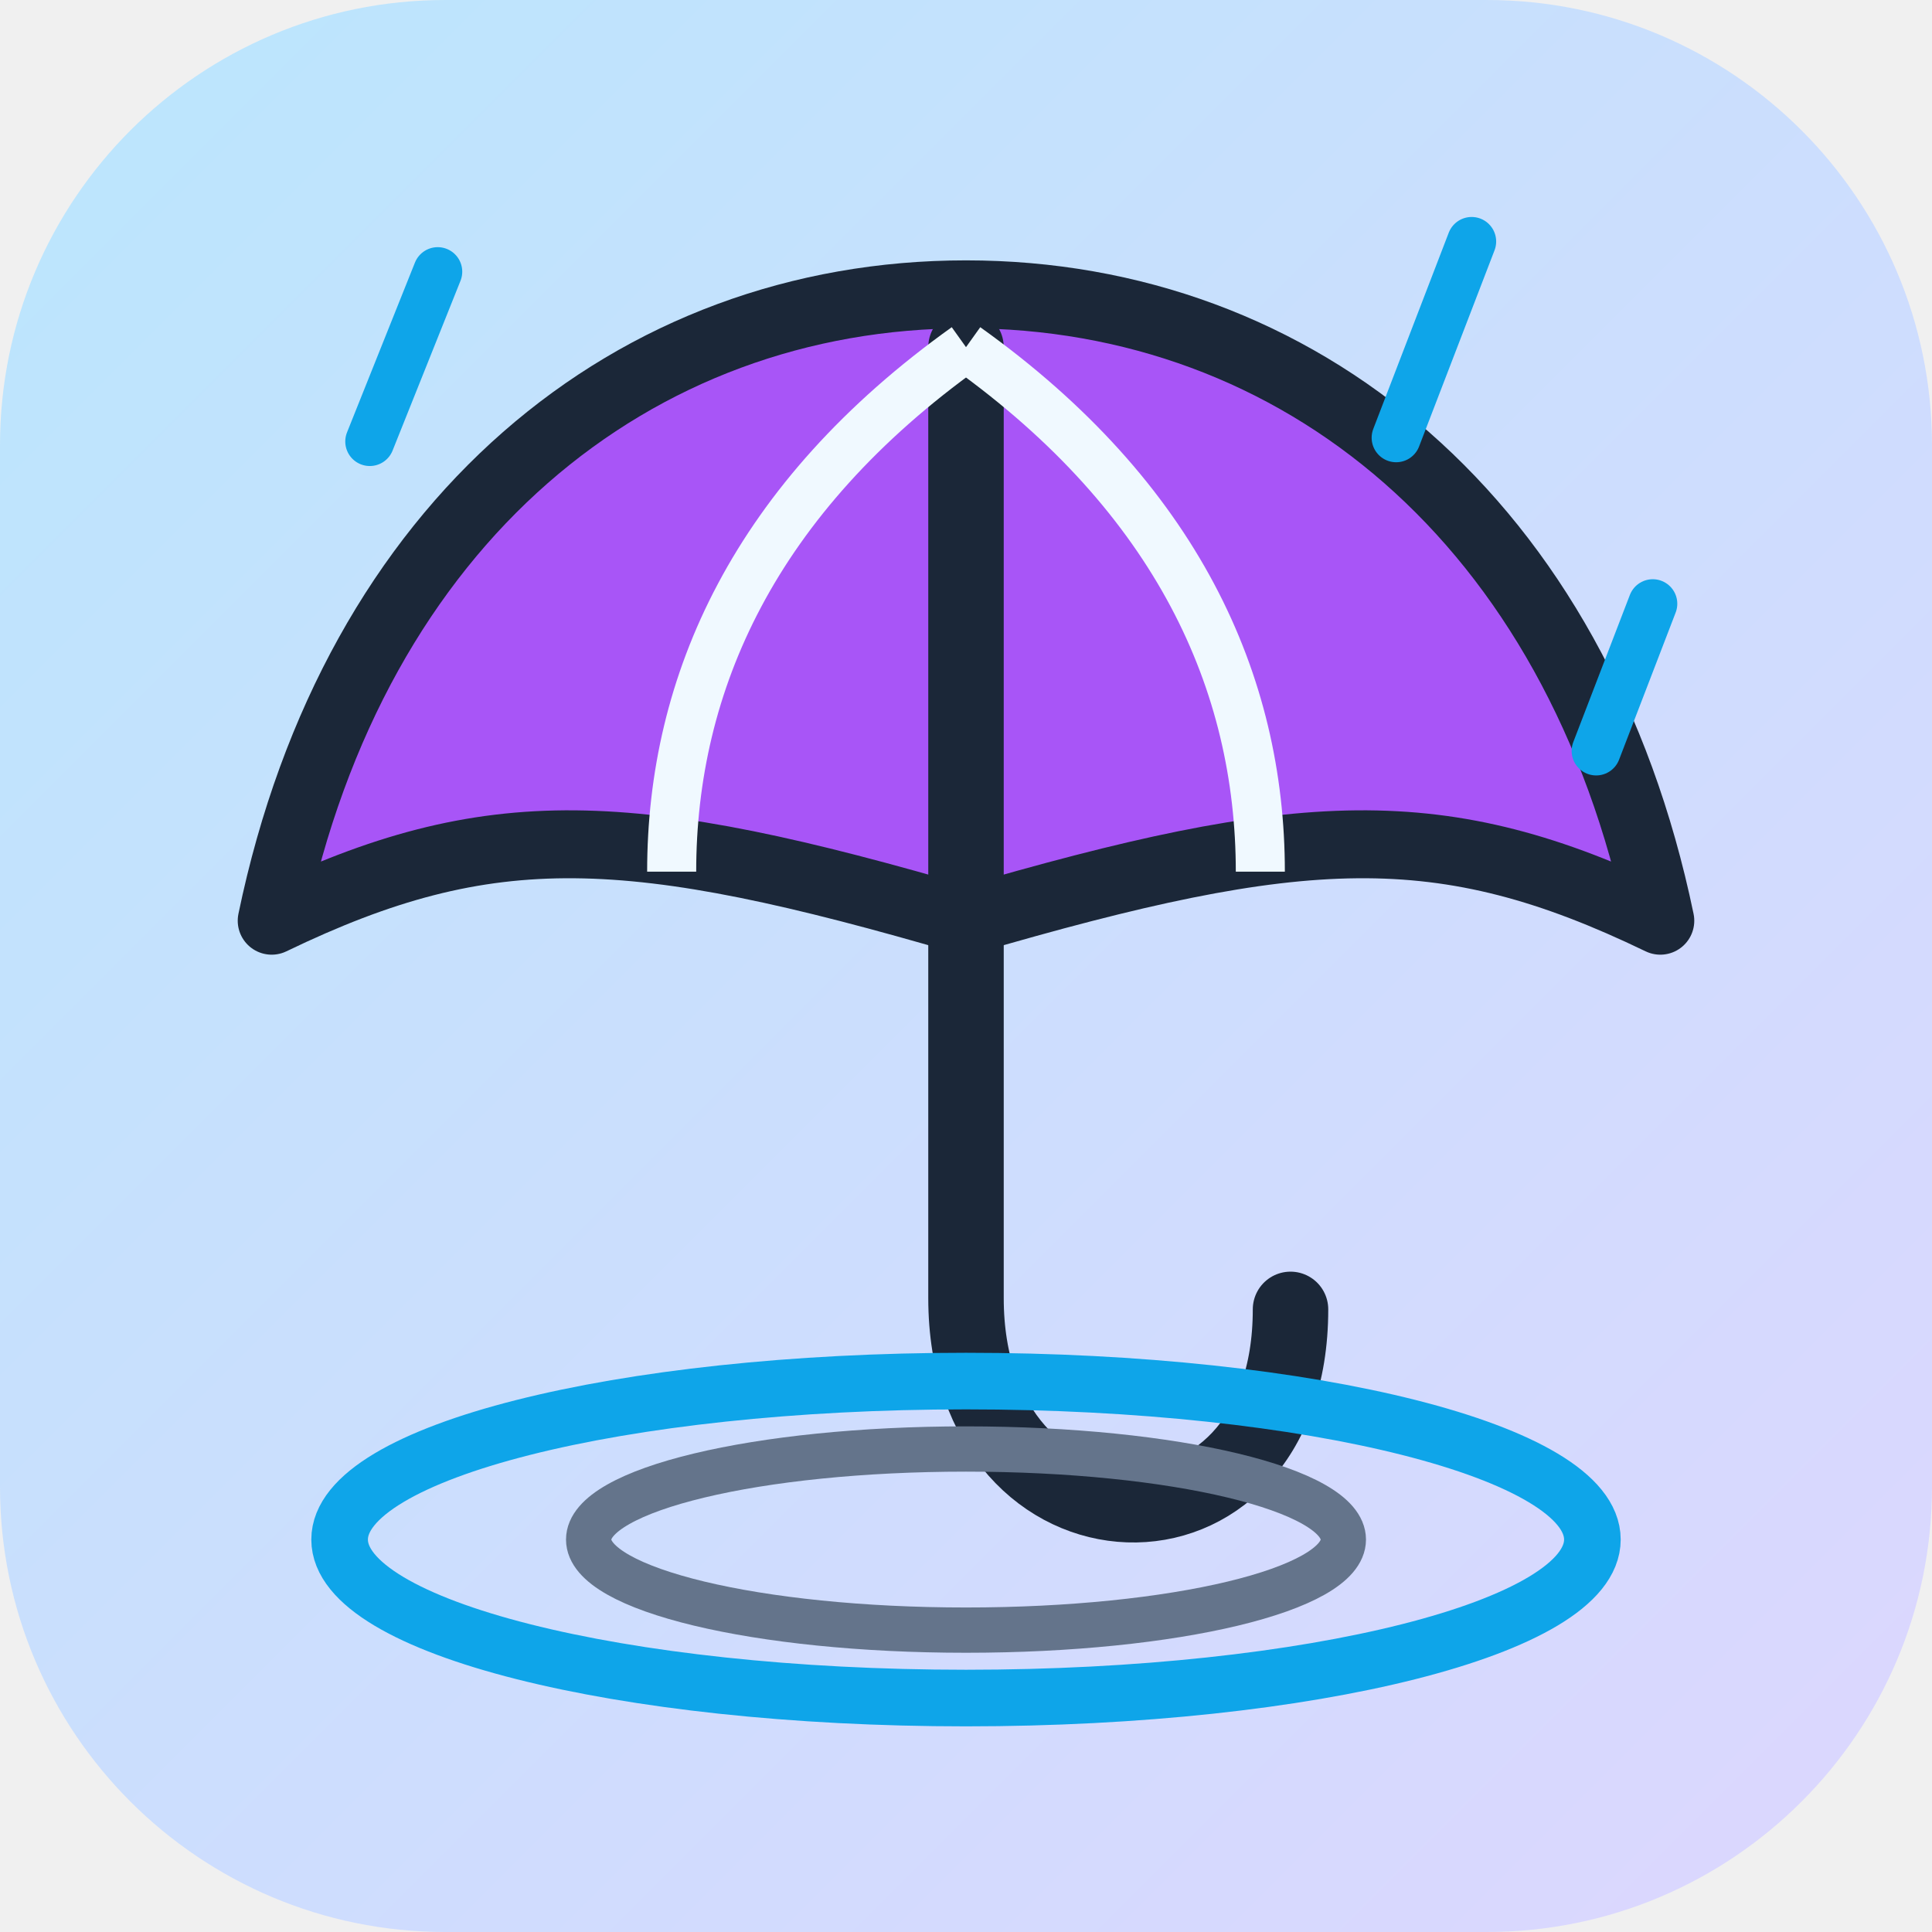
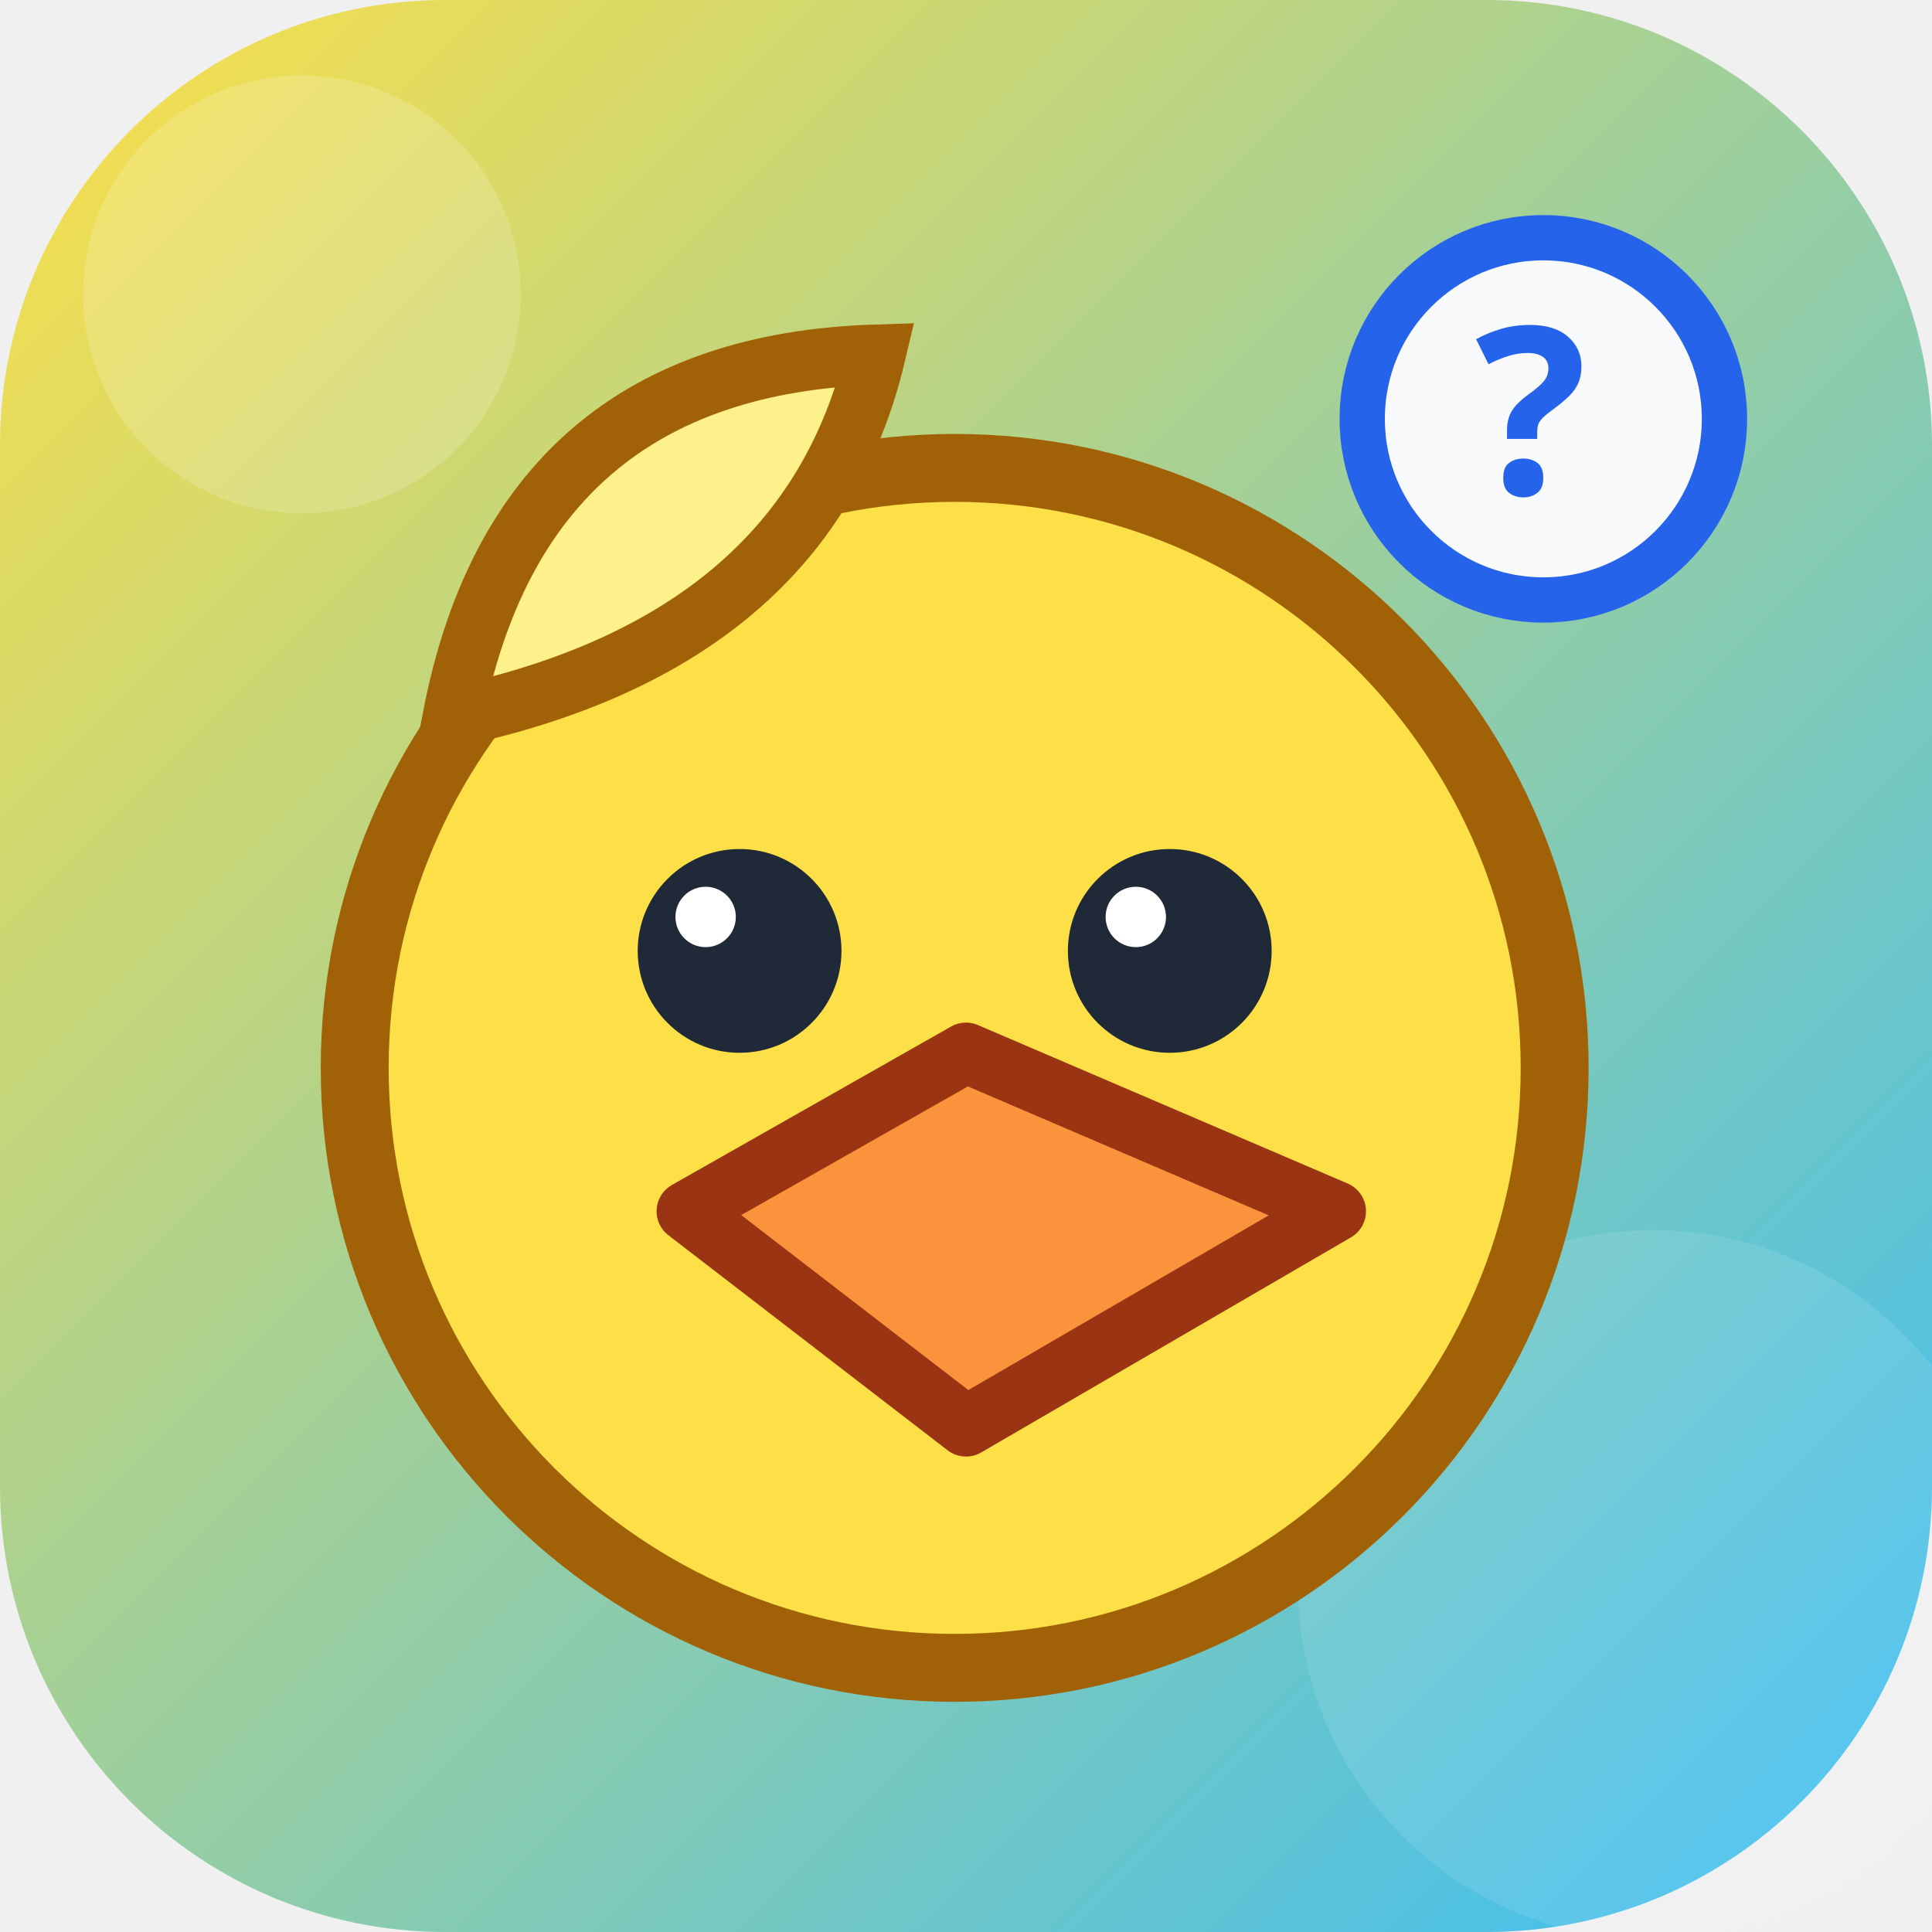
- <svg xmlns="http://www.w3.org/2000/svg" viewBox="0 0 512 512">
+ <svg xmlns="http://www.w3.org/2000/svg" viewBox="0 0 512 512" role="img">
  <defs>
-     <linearGradient id="bg" x2="1" y2="1">
-       <stop stop-color="#BAE6FD" />
-       <stop offset="1" stop-color="#DDD6FE" />
+     <linearGradient id="bg-19" x1="0" y1="0" x2="1" y2="1">
+       <stop stop-color="#FDE047" />
+       <stop offset="1" stop-color="#38BDF8" />
    </linearGradient>
  </defs>
-   <rect width="512" height="512" rx="118" fill="url(#bg)" />
-   <path d="M72 244c22-106 96-166 184-166s162 60 184 166c-58-28-95-26-184 0-89-26-126-28-184 0z" fill="#A855F7" stroke="#1B2738" stroke-width="18" stroke-linejoin="round" />
-   <path d="M256 92v252c0 71 86 74 86 3" fill="none" stroke="#1B2738" stroke-width="20" stroke-linecap="round" />
-   <path d="M256 92c-56 40-78 89-78 139M256 92c56 40 78 89 78 139" fill="none" stroke="#F0F9FF" stroke-width="13" />
-   <ellipse cx="256" cy="408" rx="166" ry="42" fill="none" stroke="#0EA5E9" stroke-width="15" />
-   <ellipse cx="256" cy="408" rx="100" ry="24" fill="none" stroke="#64748B" stroke-width="12" />
-   <path d="M116 72l-18 45M390 64l-20 52M438 160l-15 39" stroke="#0EA5E9" stroke-width="13" stroke-linecap="round" />
+   <rect width="512" height="512" rx="118" fill="url(#bg-19)" />
+   <circle cx="80" cy="78" r="58" fill="#fff" opacity=".17" />
+   <circle cx="438" cy="420" r="94" fill="#fff" opacity=".1" />
+   <circle cx="253" cy="283" r="159" fill="#FDE047" stroke="#A16207" stroke-width="18" />
+   <path d="M120 190q18-93 112-96-18 76-112 96z" fill="#FEF08A" stroke="#A16207" stroke-width="16" />
+   <circle cx="196" cy="252" r="27" fill="#1F2937" />
+   <circle cx="310" cy="252" r="27" fill="#1F2937" />
+   <circle cx="187" cy="243" r="8" fill="#fff" />
+   <circle cx="301" cy="243" r="8" fill="#fff" />
+   <path d="m182 321 74-42 98 42-98 57z" fill="#FB923C" stroke="#9A3412" stroke-width="16" stroke-linejoin="round" />
+   <circle cx="409" cy="111" r="48" fill="#F8FAFC" stroke="#2563EB" stroke-width="12" />
+   <text x="391" y="131" fill="#2563EB" font-family="sans-serif" font-weight="900" font-size="62">?</text>
</svg>
